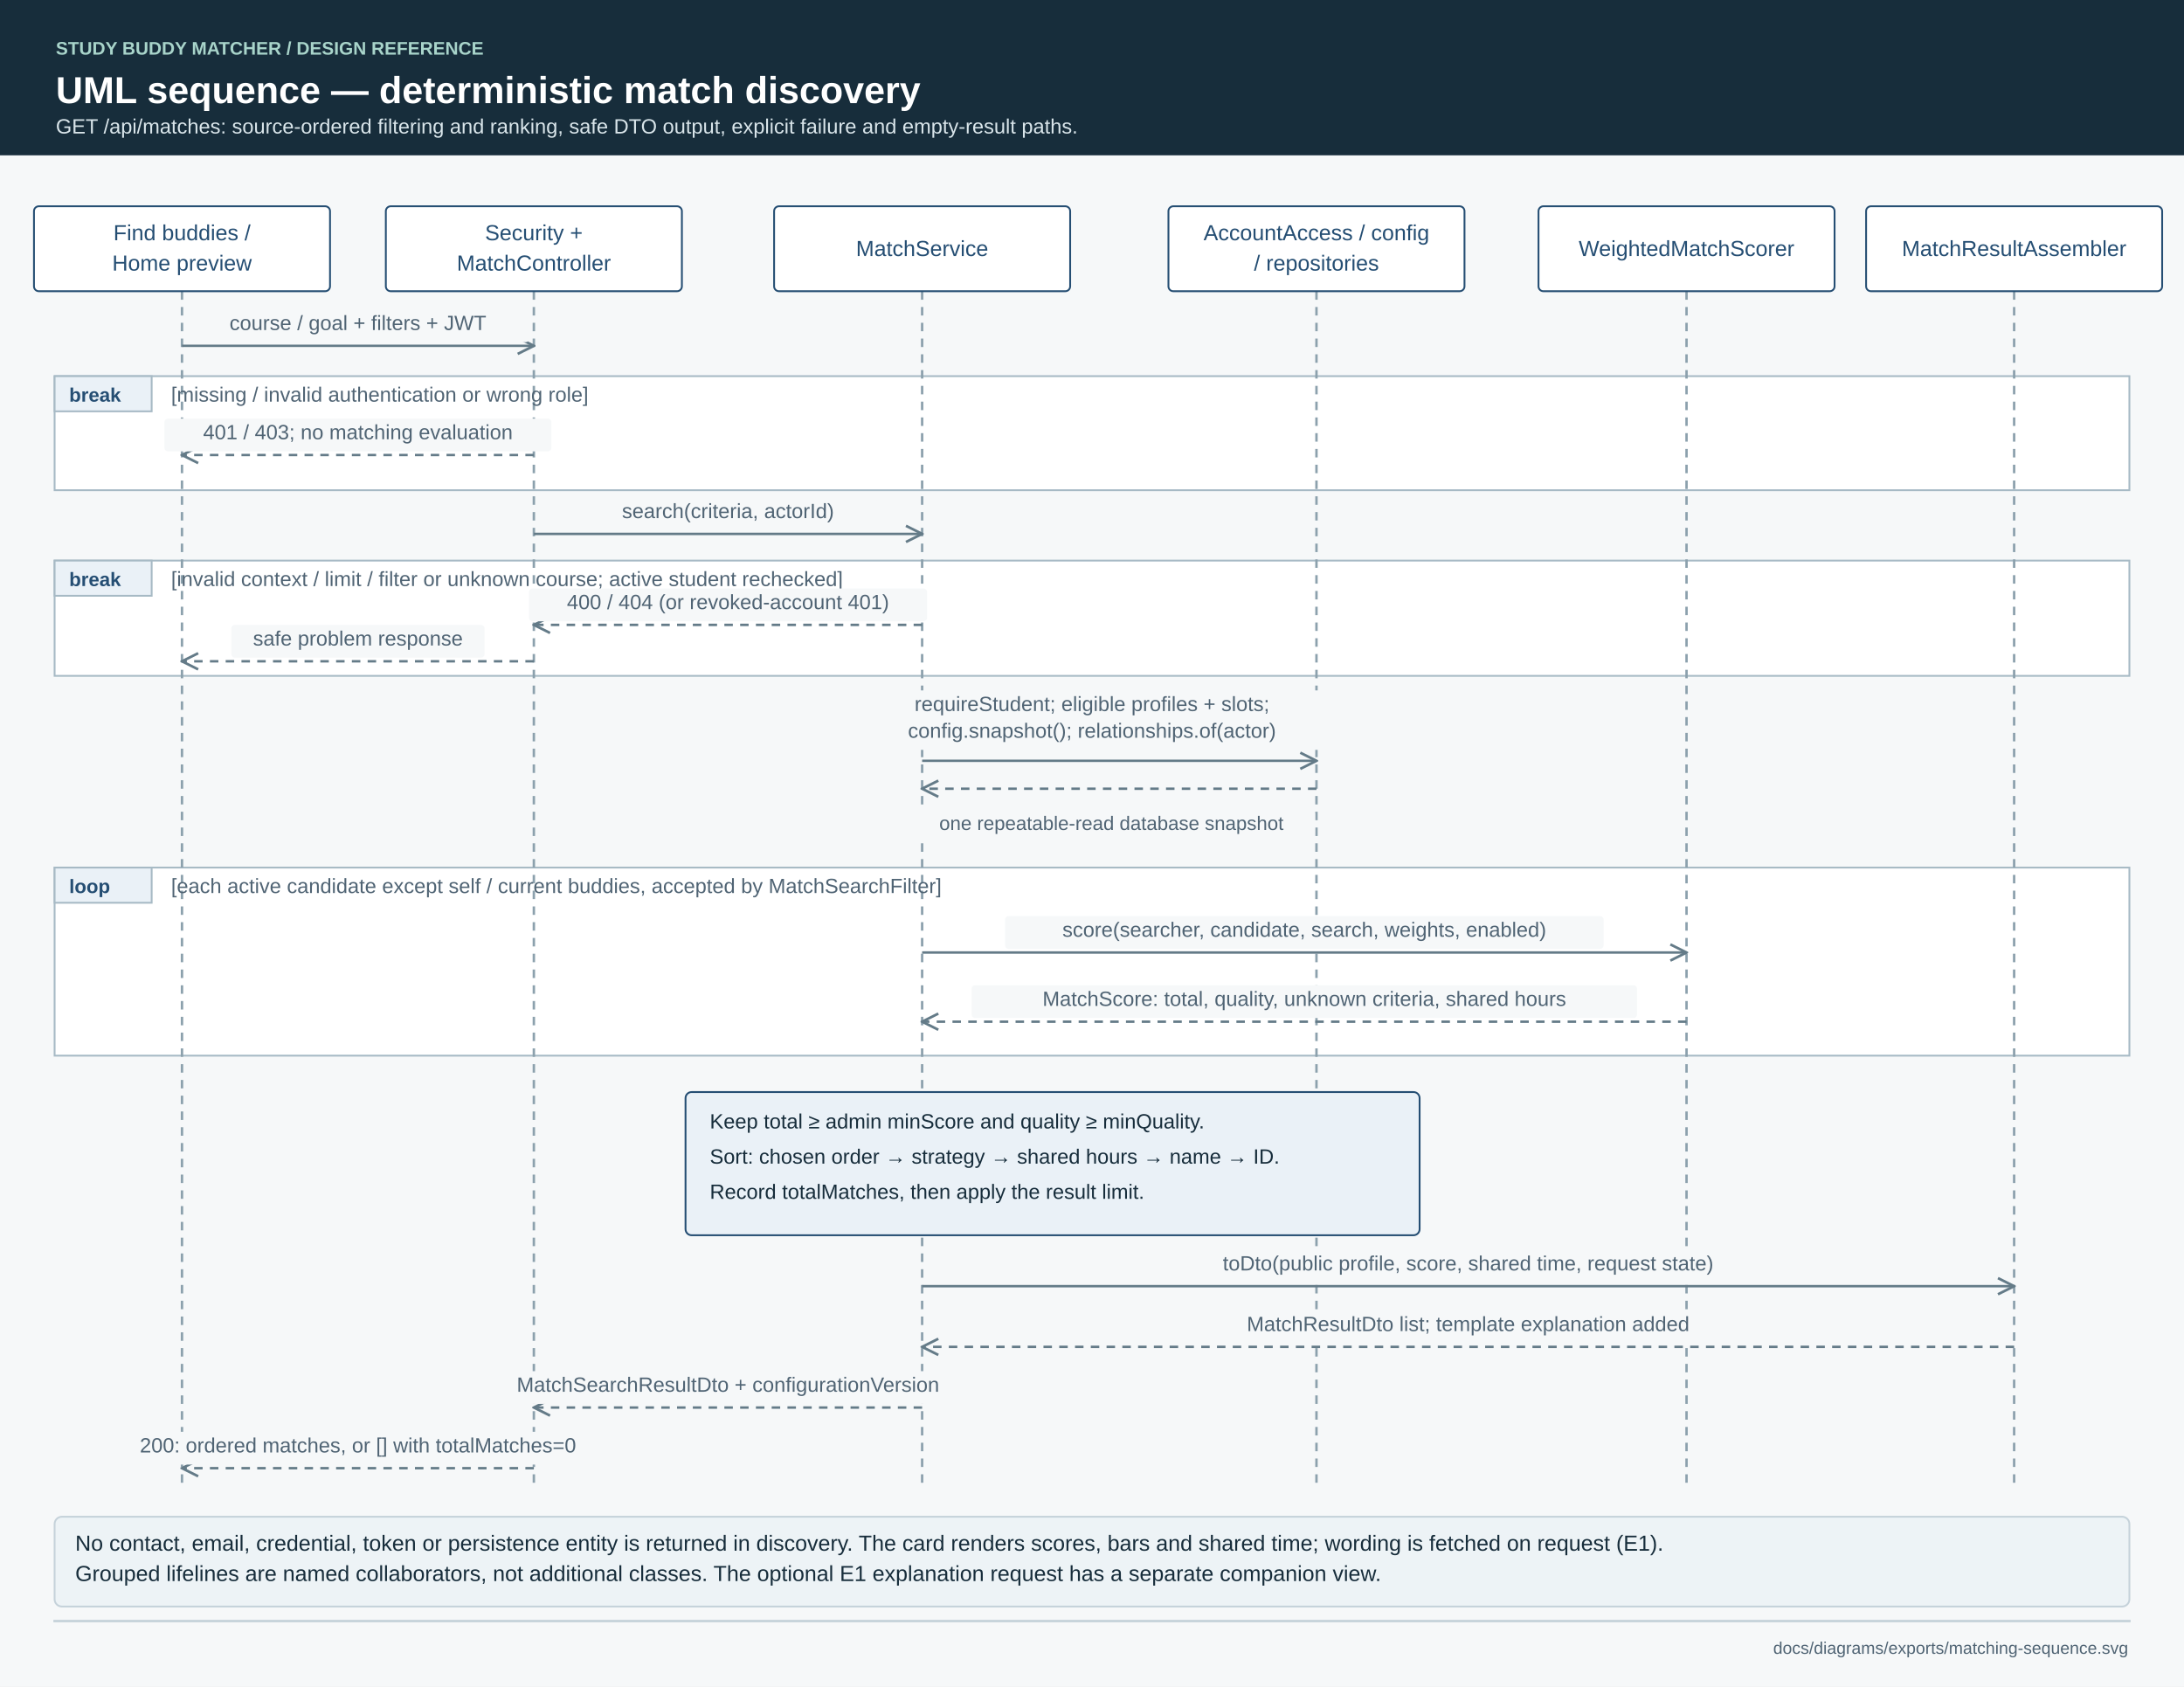
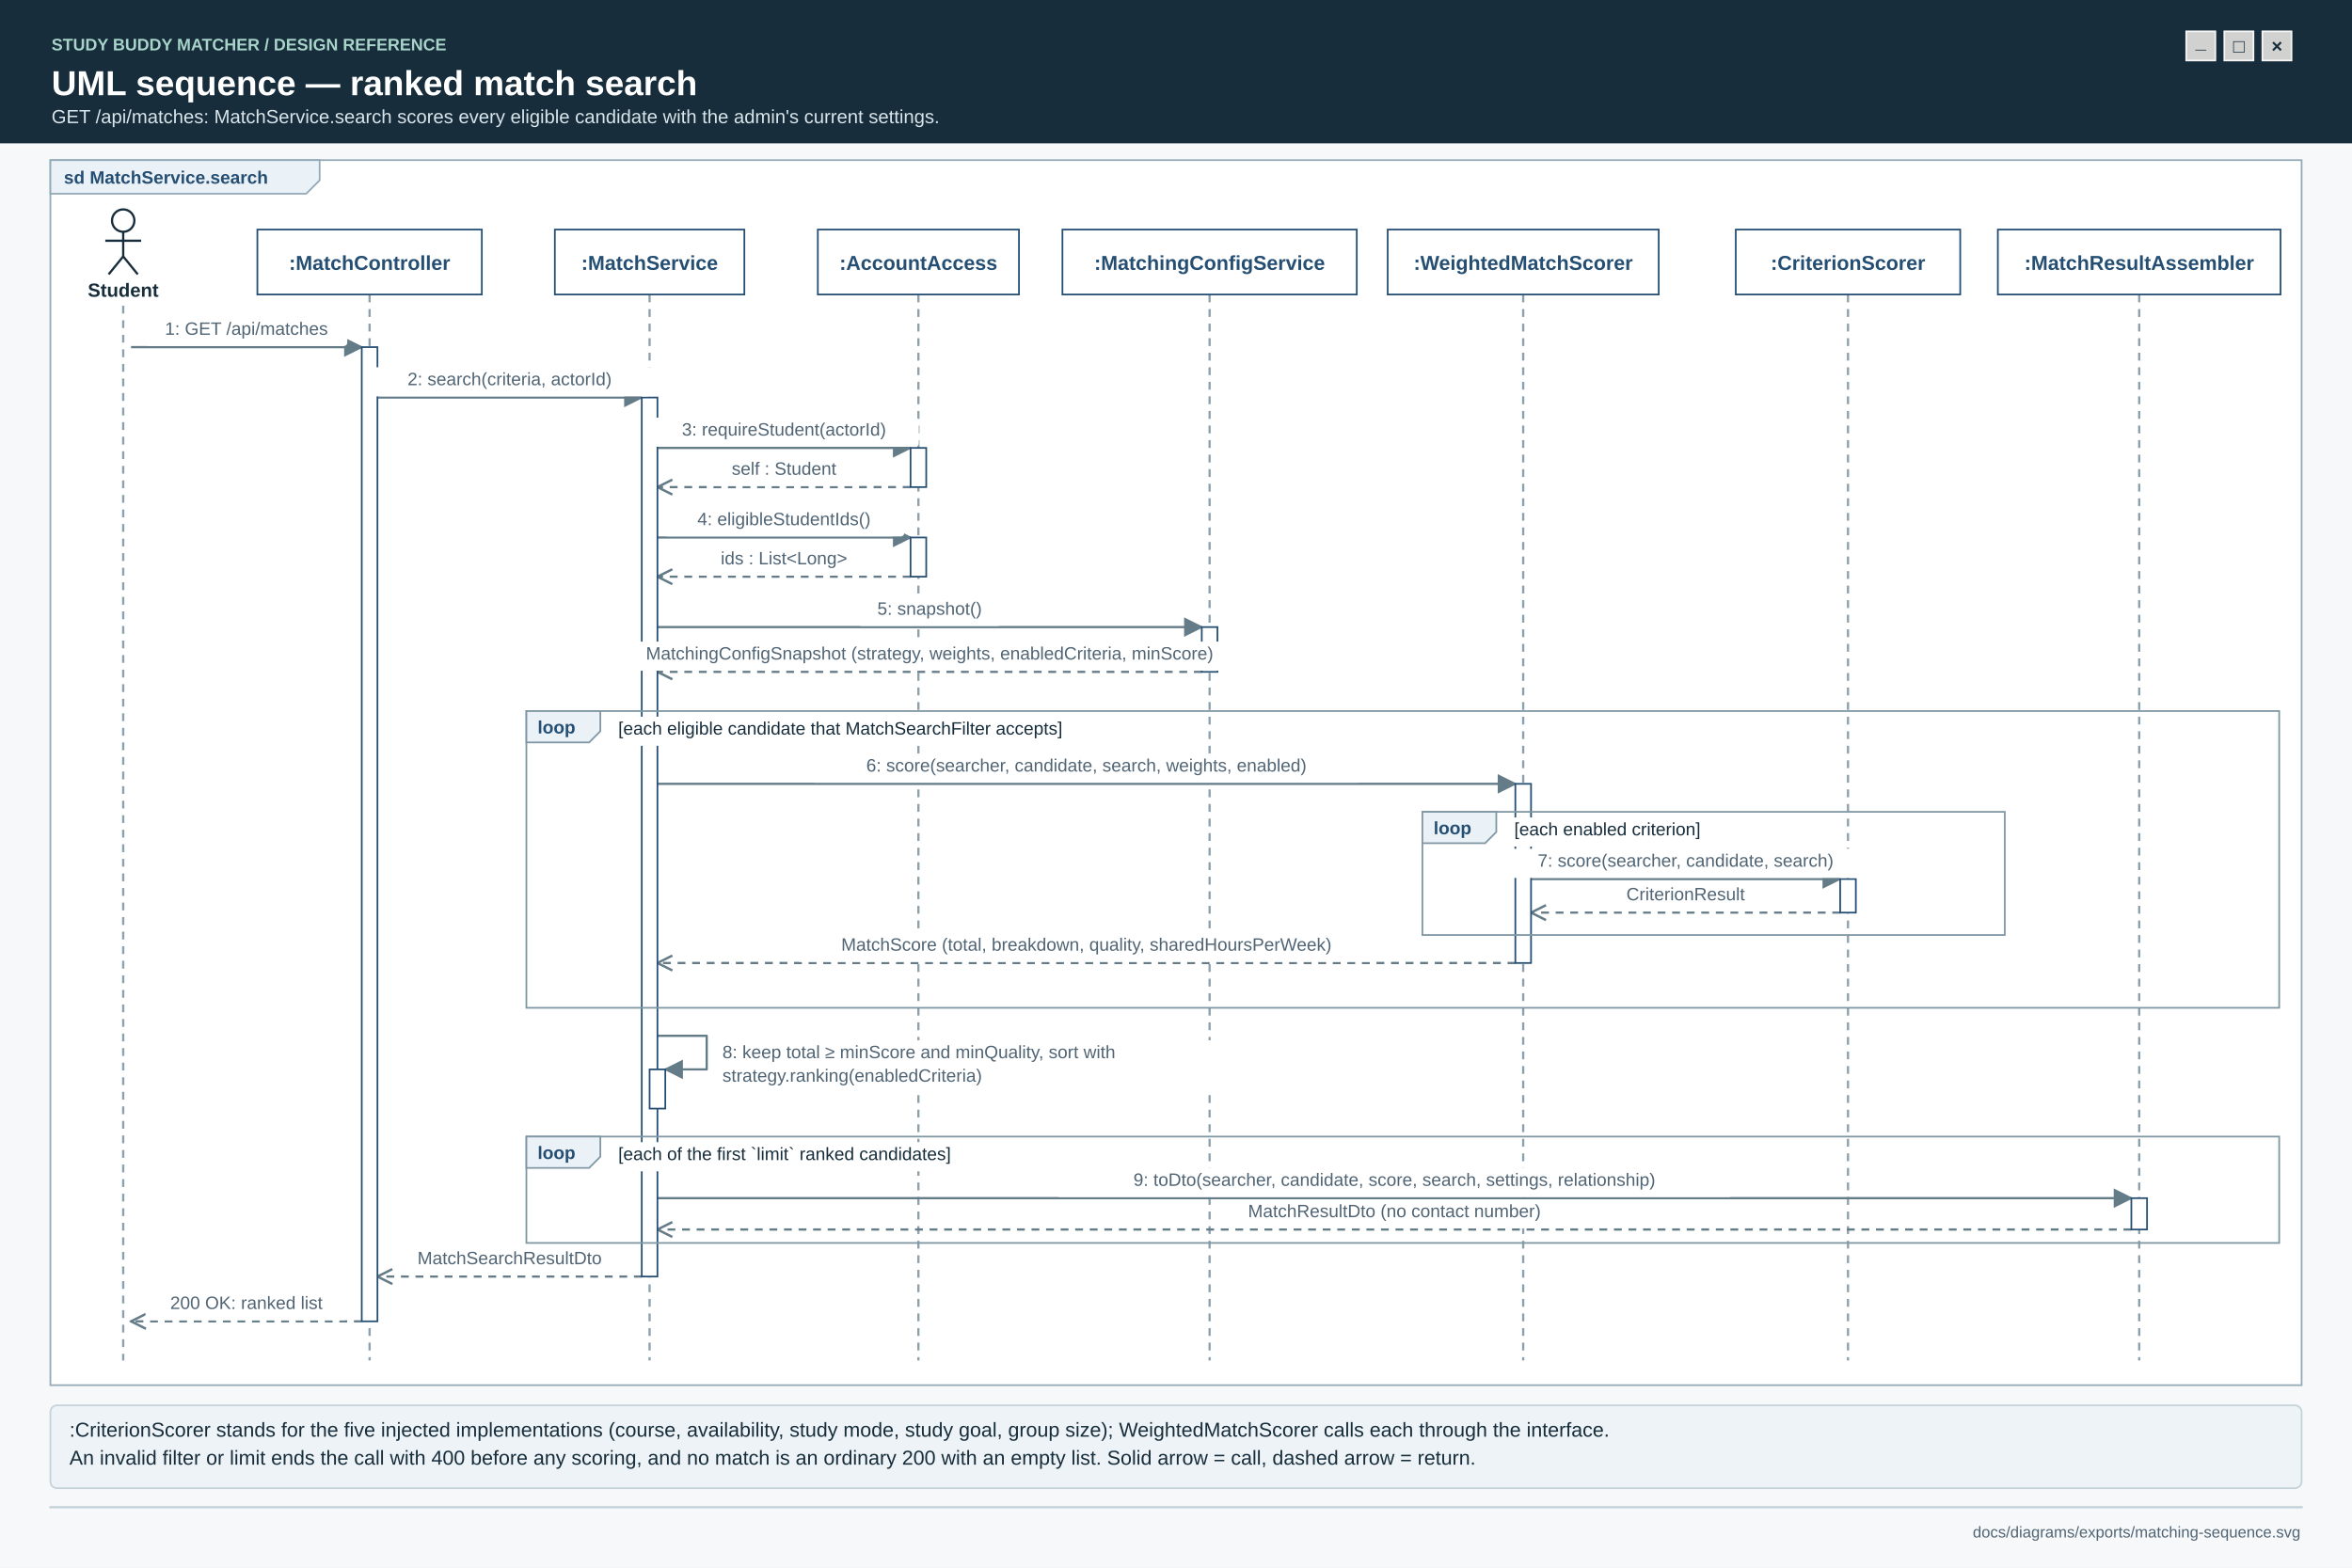
- <svg xmlns="http://www.w3.org/2000/svg" width="1800" height="1390" viewBox="0 0 1800 1390" role="img" aria-labelledby="title description">
+ <svg xmlns="http://www.w3.org/2000/svg" width="2100" height="1400" viewBox="0 0 2100 1400" role="img" aria-labelledby="title description">
  <defs>
    <marker id="arrow" viewBox="0 0 12 12" refX="11" refY="6" markerWidth="8" markerHeight="8" orient="auto-start-reverse">
      <path d="M 1 1 L 11 6 L 1 11" fill="none" stroke="#647b88" stroke-width="1.6" />
+     </marker>
+     <marker id="solid" viewBox="0 0 12 12" refX="11" refY="6" markerWidth="9" markerHeight="9" orient="auto-start-reverse">
+       <path d="M 1 1 L 11 6 L 1 11 Z" fill="#647b88" stroke="#647b88" stroke-width="1" />
    </marker>
    <marker id="triangle" viewBox="0 0 14 14" refX="13" refY="7" markerWidth="12" markerHeight="12" orient="auto-start-reverse">
      <path d="M 1 1 L 13 7 L 1 13 Z" fill="white" stroke="#647b88" stroke-width="1.4" />
    </marker>
    <marker id="diamond" viewBox="0 0 16 12" refX="1" refY="6" markerWidth="13" markerHeight="10" orient="auto-start-reverse">
      <path d="M 1 6 L 8 1 L 15 6 L 8 11 Z" fill="#647b88" stroke="#647b88" />
    </marker>
  </defs>
  <g font-family="Tahoma, Verdana, Arial, sans-serif">
-     <rect x="0" y="0" width="1800" height="1390" rx="0" fill="#f6f8f9" stroke="none" stroke-width="1.5" />
-     <rect x="0" y="0" width="1800" height="128" rx="0" fill="#172d3b" stroke="none" stroke-width="1.5" />
-     <rect x="45" y="310" width="1710" height="94" rx="0" fill="#ffffff" stroke="#a7bac5" stroke-width="1.5" />
-     <rect x="45" y="310" width="80" height="29" rx="0" fill="#eaf1f7" stroke="#a7bac5" stroke-width="1.5" />
-     <rect x="45" y="462" width="1710" height="95" rx="0" fill="#ffffff" stroke="#a7bac5" stroke-width="1.5" />
-     <rect x="45" y="462" width="80" height="29" rx="0" fill="#eaf1f7" stroke="#a7bac5" stroke-width="1.5" />
-     <rect x="45" y="715" width="1710" height="155" rx="0" fill="#ffffff" stroke="#a7bac5" stroke-width="1.5" />
-     <rect x="45" y="715" width="80" height="29" rx="0" fill="#eaf1f7" stroke="#a7bac5" stroke-width="1.5" />
-     <polyline points="44,1336 1756,1336" fill="none" stroke="#c5d2da" stroke-width="2" stroke-linejoin="round" />
-     <polyline points="150,240 150,1225" fill="none" stroke="#8ca1ad" stroke-width="2" stroke-linejoin="round" stroke-dasharray="7 6" />
-     <polyline points="440,240 440,1225" fill="none" stroke="#8ca1ad" stroke-width="2" stroke-linejoin="round" stroke-dasharray="7 6" />
-     <polyline points="760,240 760,1225" fill="none" stroke="#8ca1ad" stroke-width="2" stroke-linejoin="round" stroke-dasharray="7 6" />
-     <polyline points="1085,240 1085,1225" fill="none" stroke="#8ca1ad" stroke-width="2" stroke-linejoin="round" stroke-dasharray="7 6" />
-     <polyline points="1390,240 1390,1225" fill="none" stroke="#8ca1ad" stroke-width="2" stroke-linejoin="round" stroke-dasharray="7 6" />
-     <polyline points="1660,240 1660,1225" fill="none" stroke="#8ca1ad" stroke-width="2" stroke-linejoin="round" stroke-dasharray="7 6" />
-     <polyline points="150,285 440,285" fill="none" stroke="#647b88" stroke-width="2" stroke-linejoin="round" marker-end="url(#arrow)" />
-     <polyline points="440,375 150,375" fill="none" stroke="#647b88" stroke-width="2" stroke-linejoin="round" stroke-dasharray="7 6" marker-end="url(#arrow)" />
-     <polyline points="440,440 760,440" fill="none" stroke="#647b88" stroke-width="2" stroke-linejoin="round" marker-end="url(#arrow)" />
-     <polyline points="760,515 440,515" fill="none" stroke="#647b88" stroke-width="2" stroke-linejoin="round" stroke-dasharray="7 6" marker-end="url(#arrow)" />
-     <polyline points="440,545 150,545" fill="none" stroke="#647b88" stroke-width="2" stroke-linejoin="round" stroke-dasharray="7 6" marker-end="url(#arrow)" />
-     <polyline points="760,627 1085,627" fill="none" stroke="#647b88" stroke-width="2" stroke-linejoin="round" marker-end="url(#arrow)" />
-     <polyline points="1085,650 760,650" fill="none" stroke="#647b88" stroke-width="2" stroke-linejoin="round" stroke-dasharray="7 6" marker-end="url(#arrow)" />
-     <polyline points="760,785 1390,785" fill="none" stroke="#647b88" stroke-width="2" stroke-linejoin="round" marker-end="url(#arrow)" />
-     <polyline points="1390,842 760,842" fill="none" stroke="#647b88" stroke-width="2" stroke-linejoin="round" stroke-dasharray="7 6" marker-end="url(#arrow)" />
-     <polyline points="760,1060 1660,1060" fill="none" stroke="#647b88" stroke-width="2" stroke-linejoin="round" marker-end="url(#arrow)" />
-     <polyline points="1660,1110 760,1110" fill="none" stroke="#647b88" stroke-width="2" stroke-linejoin="round" stroke-dasharray="7 6" marker-end="url(#arrow)" />
-     <polyline points="760,1160 440,1160" fill="none" stroke="#647b88" stroke-width="2" stroke-linejoin="round" stroke-dasharray="7 6" marker-end="url(#arrow)" />
-     <polyline points="440,1210 150,1210" fill="none" stroke="#647b88" stroke-width="2" stroke-linejoin="round" stroke-dasharray="7 6" marker-end="url(#arrow)" />
-     <rect x="28" y="170" width="244" height="70" rx="4" fill="white" stroke="#254e73" stroke-width="1.5" />
-     <rect x="318" y="170" width="244" height="70" rx="4" fill="white" stroke="#254e73" stroke-width="1.5" />
-     <rect x="638" y="170" width="244" height="70" rx="4" fill="white" stroke="#254e73" stroke-width="1.5" />
-     <rect x="963" y="170" width="244" height="70" rx="4" fill="white" stroke="#254e73" stroke-width="1.5" />
-     <rect x="1268" y="170" width="244" height="70" rx="4" fill="white" stroke="#254e73" stroke-width="1.5" />
-     <rect x="1538" y="170" width="244" height="70" rx="4" fill="white" stroke="#254e73" stroke-width="1.5" />
-     <rect x="565" y="900" width="605" height="118" rx="5" fill="#eaf1f7" stroke="#254e73" stroke-width="1.5" />
-     <rect x="45" y="1250" width="1710" height="74" rx="6" fill="#edf3f6" stroke="#c5d2da" stroke-width="1.5" />
+     <rect x="0" y="0" width="2100" height="1400" rx="0" fill="#f6f8f9" stroke="none" stroke-width="1.5" />
+     <rect x="0" y="0" width="2100" height="128" rx="0" fill="#172d3b" stroke="none" stroke-width="1.5" />
+     <rect x="1952" y="28" width="26" height="26" rx="0" fill="#d1d2d0" stroke="#f4f5f4" stroke-width="1.5" />
+     <text x="1965" y="43" font-size="17" fill="#172d3b" font-weight="700" text-anchor="middle">_</text>
+     <rect x="1986" y="28" width="26" height="26" rx="0" fill="#d1d2d0" stroke="#f4f5f4" stroke-width="1.5" />
+     <text x="1999" y="47" font-size="17" fill="#172d3b" font-weight="700" text-anchor="middle">□</text>
+     <rect x="2020" y="28" width="26" height="26" rx="0" fill="#d1d2d0" stroke="#f4f5f4" stroke-width="1.5" />
+     <text x="2033" y="47" font-size="17" fill="#172d3b" font-weight="700" text-anchor="middle">×</text>
+     <rect x="45" y="143" width="2010" height="1094" rx="0" fill="white" stroke="#93a9b6" stroke-width="1.5" />
+     <polygon points="45,143 285.4,143 285.4,161 273.4,173 45,173" fill="#eaf1f7" stroke="#93a9b6" stroke-width="1.5" />
+     <text x="57" y="164" font-size="16" fill="#254e73" font-weight="700" text-anchor="start">sd  MatchService.search</text>
+     <polyline points="44,1346 2056,1346" fill="none" stroke="#c5d2da" stroke-width="2" stroke-linejoin="round" />
+     <polyline points="110,273 110,1215" fill="none" stroke="#8ca1ad" stroke-width="2" stroke-linejoin="round" stroke-dasharray="7 6" />
+     <polyline points="330,263 330,1215" fill="none" stroke="#8ca1ad" stroke-width="2" stroke-linejoin="round" stroke-dasharray="7 6" />
+     <polyline points="580,263 580,1215" fill="none" stroke="#8ca1ad" stroke-width="2" stroke-linejoin="round" stroke-dasharray="7 6" />
+     <polyline points="820,263 820,1215" fill="none" stroke="#8ca1ad" stroke-width="2" stroke-linejoin="round" stroke-dasharray="7 6" />
+     <polyline points="1080,263 1080,1215" fill="none" stroke="#8ca1ad" stroke-width="2" stroke-linejoin="round" stroke-dasharray="7 6" />
+     <polyline points="1360,263 1360,1215" fill="none" stroke="#8ca1ad" stroke-width="2" stroke-linejoin="round" stroke-dasharray="7 6" />
+     <polyline points="1650,263 1650,1215" fill="none" stroke="#8ca1ad" stroke-width="2" stroke-linejoin="round" stroke-dasharray="7 6" />
+     <polyline points="1910,263 1910,1215" fill="none" stroke="#8ca1ad" stroke-width="2" stroke-linejoin="round" stroke-dasharray="7 6" />
+     <polyline points="117,310 323,310" fill="none" stroke="#647b88" stroke-width="2" stroke-linejoin="round" marker-end="url(#solid)" />
+     <polyline points="337,355 573,355" fill="none" stroke="#647b88" stroke-width="2" stroke-linejoin="round" marker-end="url(#solid)" />
+     <polyline points="587,400 813,400" fill="none" stroke="#647b88" stroke-width="2" stroke-linejoin="round" marker-end="url(#solid)" />
+     <polyline points="813,435 587,435" fill="none" stroke="#647b88" stroke-width="2" stroke-linejoin="round" stroke-dasharray="7 6" marker-end="url(#arrow)" />
+     <polyline points="587,480 813,480" fill="none" stroke="#647b88" stroke-width="2" stroke-linejoin="round" marker-end="url(#solid)" />
+     <polyline points="813,515 587,515" fill="none" stroke="#647b88" stroke-width="2" stroke-linejoin="round" stroke-dasharray="7 6" marker-end="url(#arrow)" />
+     <polyline points="587,560 1073,560" fill="none" stroke="#647b88" stroke-width="2" stroke-linejoin="round" marker-end="url(#solid)" />
+     <polyline points="1073,600 587,600" fill="none" stroke="#647b88" stroke-width="2" stroke-linejoin="round" stroke-dasharray="7 6" marker-end="url(#arrow)" />
+     <polyline points="587,700 1353,700" fill="none" stroke="#647b88" stroke-width="2" stroke-linejoin="round" marker-end="url(#solid)" />
+     <polyline points="1367,785 1643,785" fill="none" stroke="#647b88" stroke-width="2" stroke-linejoin="round" marker-end="url(#solid)" />
+     <polyline points="1643,815 1367,815" fill="none" stroke="#647b88" stroke-width="2" stroke-linejoin="round" stroke-dasharray="7 6" marker-end="url(#arrow)" />
+     <polyline points="1353,860 587,860" fill="none" stroke="#647b88" stroke-width="2" stroke-linejoin="round" stroke-dasharray="7 6" marker-end="url(#arrow)" />
+     <polyline points="587,925 631,925 631,955 594,955" fill="none" stroke="#647b88" stroke-width="2" stroke-linejoin="round" marker-end="url(#solid)" />
+     <polyline points="587,1070 1903,1070" fill="none" stroke="#647b88" stroke-width="2" stroke-linejoin="round" marker-end="url(#solid)" />
+     <polyline points="1903,1098 587,1098" fill="none" stroke="#647b88" stroke-width="2" stroke-linejoin="round" stroke-dasharray="7 6" marker-end="url(#arrow)" />
+     <polyline points="573,1140 337,1140" fill="none" stroke="#647b88" stroke-width="2" stroke-linejoin="round" stroke-dasharray="7 6" marker-end="url(#arrow)" />
+     <polyline points="323,1180 117,1180" fill="none" stroke="#647b88" stroke-width="2" stroke-linejoin="round" stroke-dasharray="7 6" marker-end="url(#arrow)" />
+     <circle cx="110" cy="197" r="10" fill="white" stroke="#172d3b" stroke-width="2" />
+     <polyline points="110,207 110,229" fill="none" stroke="#172d3b" stroke-width="2" stroke-linejoin="round" />
+     <polyline points="94,215 126,215" fill="none" stroke="#172d3b" stroke-width="2" stroke-linejoin="round" />
+     <polyline points="97,245 110,229 123,245" fill="none" stroke="#172d3b" stroke-width="2" stroke-linejoin="round" />
+     <rect x="229.8" y="205" width="200.4" height="58" rx="0" fill="white" stroke="#254e73" stroke-width="1.5" data-class="MatchController" />
+     <rect x="495.4" y="205" width="169.2" height="58" rx="0" fill="white" stroke="#254e73" stroke-width="1.5" data-class="MatchService" />
+     <rect x="730.2" y="205" width="179.6" height="58" rx="0" fill="white" stroke="#254e73" stroke-width="1.5" data-class="AccountAccess" />
+     <rect x="948.6" y="205" width="262.8" height="58" rx="0" fill="white" stroke="#254e73" stroke-width="1.5" data-class="MatchingConfigService" />
+     <rect x="1239.0" y="205" width="242.0" height="58" rx="0" fill="white" stroke="#254e73" stroke-width="1.5" data-class="WeightedMatchScorer" />
+     <rect x="1549.8" y="205" width="200.4" height="58" rx="0" fill="white" stroke="#254e73" stroke-width="1.5" data-class="CriterionScorer" />
+     <rect x="1783.8" y="205" width="252.4" height="58" rx="0" fill="white" stroke="#254e73" stroke-width="1.5" data-class="MatchResultAssembler" />
+     <rect x="323" y="310" width="14" height="870" rx="0" fill="white" stroke="#254e73" stroke-width="1.5" />
+     <rect x="573" y="355" width="14" height="785" rx="0" fill="white" stroke="#254e73" stroke-width="1.5" />
+     <rect x="813" y="400" width="14" height="35" rx="0" fill="white" stroke="#254e73" stroke-width="1.5" />
+     <rect x="813" y="480" width="14" height="35" rx="0" fill="white" stroke="#254e73" stroke-width="1.5" />
+     <rect x="1073" y="560" width="14" height="40" rx="0" fill="white" stroke="#254e73" stroke-width="1.5" />
+     <rect x="470" y="635" width="1565" height="265" rx="0" fill="none" stroke="#7f96a3" stroke-width="1.5" />
+     <polygon points="470,635 536,635 536,653 526,663 470,663" fill="#eaf1f7" stroke="#7f96a3" stroke-width="1.5" />
+     <rect x="1353" y="700" width="14" height="160" rx="0" fill="white" stroke="#254e73" stroke-width="1.5" />
+     <rect x="1270" y="725" width="520" height="110" rx="0" fill="none" stroke="#7f96a3" stroke-width="1.5" />
+     <polygon points="1270,725 1336,725 1336,743 1326,753 1270,753" fill="#eaf1f7" stroke="#7f96a3" stroke-width="1.5" />
+     <rect x="1643" y="785" width="14" height="30" rx="0" fill="white" stroke="#254e73" stroke-width="1.5" />
+     <rect x="580" y="955" width="14" height="35" rx="0" fill="white" stroke="#254e73" stroke-width="1.5" />
+     <rect x="470" y="1015" width="1565" height="95" rx="0" fill="none" stroke="#7f96a3" stroke-width="1.5" />
+     <polygon points="470,1015 536,1015 536,1033 526,1043 470,1043" fill="#eaf1f7" stroke="#7f96a3" stroke-width="1.5" />
+     <rect x="1903" y="1070" width="14" height="28" rx="0" fill="white" stroke="#254e73" stroke-width="1.5" />
+     <rect x="45" y="1255" width="2010" height="74" rx="6" fill="#edf3f6" stroke="#c5d2da" stroke-width="1.5" />
    <text x="46" y="45" font-size="15" fill="#a8d4ca" font-weight="700" text-anchor="start">STUDY BUDDY MATCHER  /  DESIGN REFERENCE</text>
-     <text x="46" y="85" font-size="31" fill="#ffffff" font-weight="700" text-anchor="start">UML sequence — deterministic match discovery</text>
-     <text x="46" y="110" font-size="17" fill="#d9e5ea" font-weight="400" text-anchor="start">GET /api/matches: source-ordered filtering and ranking, safe DTO output, explicit failure and empty-result paths.</text>
-     <text x="1754" y="1363" font-size="14" fill="#506474" font-weight="400" text-anchor="end">docs/diagrams/exports/matching-sequence.svg</text>
-     <text x="150" y="198" font-size="18" fill="#254e73" font-weight="400" text-anchor="middle">Find buddies /</text>
-     <text x="150" y="223" font-size="18" fill="#254e73" font-weight="400" text-anchor="middle">Home preview</text>
-     <text x="440" y="198" font-size="18" fill="#254e73" font-weight="400" text-anchor="middle">Security +</text>
-     <text x="440" y="223" font-size="18" fill="#254e73" font-weight="400" text-anchor="middle">MatchController</text>
-     <text x="760" y="211" font-size="18" fill="#254e73" font-weight="400" text-anchor="middle">MatchService</text>
-     <text x="1085" y="198" font-size="18" fill="#254e73" font-weight="400" text-anchor="middle">AccountAccess / config</text>
-     <text x="1085" y="223" font-size="18" fill="#254e73" font-weight="400" text-anchor="middle">/ repositories</text>
-     <text x="1390" y="211" font-size="18" fill="#254e73" font-weight="400" text-anchor="middle">WeightedMatchScorer</text>
-     <text x="1660" y="211" font-size="18" fill="#254e73" font-weight="400" text-anchor="middle">MatchResultAssembler</text>
-     <rect x="153.89" y="255" width="282.22" height="27" rx="3" fill="#f6f8f9" stroke="none" stroke-width="1.5" />
-     <text x="295.0" y="272" font-size="17" fill="#506474" font-weight="400" text-anchor="middle">course / goal + filters + JWT</text>
-     <text x="57" y="331" font-size="16" fill="#254e73" font-weight="700" text-anchor="start">break</text>
-     <text x="141" y="331" font-size="17" fill="#506474" font-weight="400" text-anchor="start">[missing / invalid authentication or wrong role]</text>
-     <rect x="135.53" y="345" width="318.94" height="27" rx="3" fill="#f6f8f9" stroke="none" stroke-width="1.5" />
-     <text x="295.0" y="362" font-size="17" fill="#506474" font-weight="400" text-anchor="middle">401 / 403; no matching evaluation</text>
-     <rect x="477.25" y="410" width="245.5" height="27" rx="3" fill="#f6f8f9" stroke="none" stroke-width="1.5" />
-     <text x="600.0" y="427" font-size="17" fill="#506474" font-weight="400" text-anchor="middle">search(criteria, actorId)</text>
-     <text x="57" y="483" font-size="16" fill="#254e73" font-weight="700" text-anchor="start">break</text>
-     <text x="141" y="483" font-size="17" fill="#506474" font-weight="400" text-anchor="start">[invalid context / limit / filter or unknown course; active student rechecked]</text>
-     <rect x="435.94" y="485" width="328.12" height="27" rx="3" fill="#f6f8f9" stroke="none" stroke-width="1.5" />
-     <text x="600.0" y="502" font-size="17" fill="#506474" font-weight="400" text-anchor="middle">400 / 404 (or revoked-account 401)</text>
-     <rect x="190.61" y="515" width="208.78" height="27" rx="3" fill="#f6f8f9" stroke="none" stroke-width="1.5" />
-     <text x="295.0" y="532" font-size="17" fill="#506474" font-weight="400" text-anchor="middle">safe problem response</text>
-     <rect x="699.22" y="569" width="401.56" height="49" rx="3" fill="#f6f8f9" stroke="none" stroke-width="1.5" />
-     <text x="900" y="586" font-size="17" fill="#506474" font-weight="400" text-anchor="middle">requireStudent; eligible profiles + slots;</text>
-     <text x="900" y="608" font-size="17" fill="#506474" font-weight="400" text-anchor="middle">config.snapshot(); relationships.of(actor)</text>
-     <rect x="748.16" y="668" width="335.68" height="26" rx="3" fill="#f6f8f9" stroke="none" stroke-width="1.5" />
-     <text x="916" y="684" font-size="16" fill="#506474" font-weight="400" text-anchor="middle">one repeatable-read database snapshot</text>
-     <text x="57" y="736" font-size="16" fill="#254e73" font-weight="700" text-anchor="start">loop</text>
-     <text x="141" y="736" font-size="17" fill="#506474" font-weight="400" text-anchor="start">[each active candidate except self / current buddies, accepted by MatchSearchFilter]</text>
-     <rect x="828.32" y="755" width="493.36" height="27" rx="3" fill="#f6f8f9" stroke="none" stroke-width="1.5" />
-     <text x="1075.0" y="772" font-size="17" fill="#506474" font-weight="400" text-anchor="middle">score(searcher, candidate, search, weights, enabled)</text>
-     <rect x="800.78" y="812" width="548.44" height="27" rx="3" fill="#f6f8f9" stroke="none" stroke-width="1.5" />
-     <text x="1075.0" y="829" font-size="17" fill="#506474" font-weight="400" text-anchor="middle">MatchScore: total, quality, unknown criteria, shared hours</text>
-     <text x="585" y="930" font-size="17" fill="#172d3b" font-weight="400" text-anchor="start">Keep total ≥ admin minScore and quality ≥ minQuality.</text>
-     <text x="585" y="959" font-size="17" fill="#172d3b" font-weight="400" text-anchor="start">Sort: chosen order → strategy → shared hours → name → ID.</text>
-     <text x="585" y="988" font-size="17" fill="#172d3b" font-weight="400" text-anchor="start">Record totalMatches, then apply the result limit.</text>
-     <rect x="944.96" y="1030" width="530.08" height="27" rx="3" fill="#f6f8f9" stroke="none" stroke-width="1.5" />
-     <text x="1210.0" y="1047" font-size="17" fill="#506474" font-weight="400" text-anchor="middle">toDto(public profile, score, shared time, request state)</text>
-     <rect x="986.27" y="1080" width="447.46" height="27" rx="3" fill="#f6f8f9" stroke="none" stroke-width="1.5" />
-     <text x="1210.0" y="1097" font-size="17" fill="#506474" font-weight="400" text-anchor="middle">MatchResultDto list; template explanation added</text>
-     <rect x="394.63" y="1130" width="410.74" height="27" rx="3" fill="#f6f8f9" stroke="none" stroke-width="1.5" />
-     <text x="600.0" y="1147" font-size="17" fill="#506474" font-weight="400" text-anchor="middle">MatchSearchResultDto + configurationVersion</text>
-     <rect x="71.27" y="1180" width="447.46" height="27" rx="3" fill="#f6f8f9" stroke="none" stroke-width="1.5" />
-     <text x="295.0" y="1197" font-size="17" fill="#506474" font-weight="400" text-anchor="middle">200: ordered matches, or [] with totalMatches=0</text>
-     <text x="62" y="1278" font-size="18" fill="#172d3b" font-weight="400" text-anchor="start">No contact, email, credential, token or persistence entity is returned in discovery. The card renders scores, bars and shared time; wording is fetched on request (E1).</text>
-     <text x="62" y="1303" font-size="18" fill="#172d3b" font-weight="400" text-anchor="start">Grouped lifelines are named collaborators, not additional classes. The optional E1 explanation request has a separate companion view.</text>
+     <text x="46" y="85" font-size="31" fill="#ffffff" font-weight="700" text-anchor="start">UML sequence — ranked match search</text>
+     <text x="46" y="110" font-size="17" fill="#d9e5ea" font-weight="400" text-anchor="start">GET /api/matches: MatchService.search scores every eligible candidate with the admin's current settings.</text>
+     <text x="2054" y="1373" font-size="14" fill="#506474" font-weight="400" text-anchor="end">docs/diagrams/exports/matching-sequence.svg</text>
+     <text x="110" y="265" font-size="17" fill="#172d3b" font-weight="700" text-anchor="middle">Student</text>
+     <text x="330" y="241" font-size="18" fill="#254e73" font-weight="700" text-anchor="middle">:MatchController</text>
+     <text x="580" y="241" font-size="18" fill="#254e73" font-weight="700" text-anchor="middle">:MatchService</text>
+     <text x="820" y="241" font-size="18" fill="#254e73" font-weight="700" text-anchor="middle">:AccountAccess</text>
+     <text x="1080" y="241" font-size="18" fill="#254e73" font-weight="700" text-anchor="middle">:MatchingConfigService</text>
+     <text x="1360" y="241" font-size="18" fill="#254e73" font-weight="700" text-anchor="middle">:WeightedMatchScorer</text>
+     <text x="1650" y="241" font-size="18" fill="#254e73" font-weight="700" text-anchor="middle">:CriterionScorer</text>
+     <text x="1910" y="241" font-size="18" fill="#254e73" font-weight="700" text-anchor="middle">:MatchResultAssembler</text>
+     <rect x="129.92" y="283" width="180.16" height="26" rx="3" fill="white" stroke="none" stroke-width="1.5" />
+     <text x="220.0" y="299" font-size="16" fill="#506474" font-weight="400" text-anchor="middle">1: GET /api/matches</text>
+     <rect x="326.04" y="328" width="257.92" height="26" rx="3" fill="white" stroke="none" stroke-width="1.5" />
+     <text x="455.0" y="344" font-size="16" fill="#506474" font-weight="400" text-anchor="middle">2: search(criteria, actorId)</text>
+     <rect x="579.68" y="373" width="240.64" height="26" rx="3" fill="white" stroke="none" stroke-width="1.5" />
+     <text x="700.0" y="389" font-size="16" fill="#506474" font-weight="400" text-anchor="middle">3: requireStudent(actorId)</text>
+     <rect x="631.52" y="408" width="136.96" height="26" rx="3" fill="white" stroke="none" stroke-width="1.5" />
+     <text x="700.0" y="424" font-size="16" fill="#506474" font-weight="400" text-anchor="middle">self : Student</text>
+     <rect x="592.64" y="453" width="214.72" height="26" rx="3" fill="white" stroke="none" stroke-width="1.5" />
+     <text x="700.0" y="469" font-size="16" fill="#506474" font-weight="400" text-anchor="middle">4: eligibleStudentIds()</text>
+     <rect x="622.88" y="488" width="154.24" height="26" rx="3" fill="white" stroke="none" stroke-width="1.5" />
+     <text x="700.0" y="504" font-size="16" fill="#506474" font-weight="400" text-anchor="middle">ids : List&lt;Long&gt;</text>
+     <rect x="765.84" y="533" width="128.32" height="26" rx="3" fill="white" stroke="none" stroke-width="1.5" />
+     <text x="830.0" y="549" font-size="16" fill="#506474" font-weight="400" text-anchor="middle">5: snapshot()</text>
+     <rect x="523.92" y="573" width="612.16" height="26" rx="3" fill="white" stroke="none" stroke-width="1.5" />
+     <text x="830.0" y="589" font-size="16" fill="#506474" font-weight="400" text-anchor="middle">MatchingConfigSnapshot (strategy, weights, enabledCriteria, minScore)</text>
+     <text x="480" y="655" font-size="16" fill="#254e73" font-weight="700" text-anchor="start">loop</text>
+     <rect x="545" y="640" width="499.84" height="26" rx="3" fill="white" stroke="none" stroke-width="1.5" />
+     <text x="552" y="656" font-size="16" fill="#172d3b" font-weight="400" text-anchor="start">[each eligible candidate that MatchSearchFilter accepts]</text>
+     <rect x="724.4" y="673" width="491.2" height="26" rx="3" fill="white" stroke="none" stroke-width="1.5" />
+     <text x="970.0" y="689" font-size="16" fill="#506474" font-weight="400" text-anchor="middle">6: score(searcher, candidate, search, weights, enabled)</text>
+     <text x="1280" y="745" font-size="16" fill="#254e73" font-weight="700" text-anchor="start">loop</text>
+     <rect x="1345" y="730" width="223.36" height="26" rx="3" fill="white" stroke="none" stroke-width="1.5" />
+     <text x="1352" y="746" font-size="16" fill="#172d3b" font-weight="400" text-anchor="start">[each enabled criterion]</text>
+     <rect x="1337.16" y="758" width="335.68" height="26" rx="3" fill="white" stroke="none" stroke-width="1.5" />
+     <text x="1505.0" y="774" font-size="16" fill="#506474" font-weight="400" text-anchor="middle">7: score(searcher, candidate, search)</text>
+     <rect x="1432.2" y="788" width="145.6" height="26" rx="3" fill="white" stroke="none" stroke-width="1.5" />
+     <text x="1505.0" y="804" font-size="16" fill="#506474" font-weight="400" text-anchor="middle">CriterionResult</text>
+     <rect x="711.44" y="833" width="517.12" height="26" rx="3" fill="white" stroke="none" stroke-width="1.5" />
+     <text x="970.0" y="849" font-size="16" fill="#506474" font-weight="400" text-anchor="middle">MatchScore (total, breakdown, quality, sharedHoursPerWeek)</text>
+     <rect x="638" y="929.0" width="448.0" height="47" rx="3" fill="white" stroke="none" stroke-width="1.5" />
+     <text x="645" y="945.0" font-size="16" fill="#506474" font-weight="400" text-anchor="start">8: keep total ≥ minScore and minQuality, sort with</text>
+     <text x="645" y="966.0" font-size="16" fill="#506474" font-weight="400" text-anchor="start">strategy.ranking(enabledCriteria)</text>
+     <text x="480" y="1035" font-size="16" fill="#254e73" font-weight="700" text-anchor="start">loop</text>
+     <rect x="545" y="1020" width="404.8" height="26" rx="3" fill="white" stroke="none" stroke-width="1.5" />
+     <text x="552" y="1036" font-size="16" fill="#172d3b" font-weight="400" text-anchor="start">[each of the first `limit` ranked candidates]</text>
+     <rect x="943.24" y="1043" width="603.52" height="26" rx="3" fill="white" stroke="none" stroke-width="1.5" />
+     <text x="1245.0" y="1059" font-size="16" fill="#506474" font-weight="400" text-anchor="middle">9: toDto(searcher, candidate, score, search, settings, relationship)</text>
+     <rect x="1090.12" y="1071" width="309.76" height="26" rx="3" fill="white" stroke="none" stroke-width="1.5" />
+     <text x="1245.0" y="1087" font-size="16" fill="#506474" font-weight="400" text-anchor="middle">MatchResultDto (no contact number)</text>
+     <rect x="360.6" y="1113" width="188.8" height="26" rx="3" fill="white" stroke="none" stroke-width="1.5" />
+     <text x="455.0" y="1129" font-size="16" fill="#506474" font-weight="400" text-anchor="middle">MatchSearchResultDto</text>
+     <rect x="129.92" y="1153" width="180.16" height="26" rx="3" fill="white" stroke="none" stroke-width="1.5" />
+     <text x="220.0" y="1169" font-size="16" fill="#506474" font-weight="400" text-anchor="middle">200 OK: ranked list</text>
+     <text x="62" y="1283" font-size="18" fill="#172d3b" font-weight="400" text-anchor="start">:CriterionScorer stands for the five injected implementations (course, availability, study mode, study goal, group size); WeightedMatchScorer calls each through the interface.</text>
+     <text x="62" y="1308" font-size="18" fill="#172d3b" font-weight="400" text-anchor="start">An invalid filter or limit ends the call with 400 before any scoring, and no match is an ordinary 200 with an empty list. Solid arrow = call, dashed arrow = return.</text>
  </g>
</svg>
